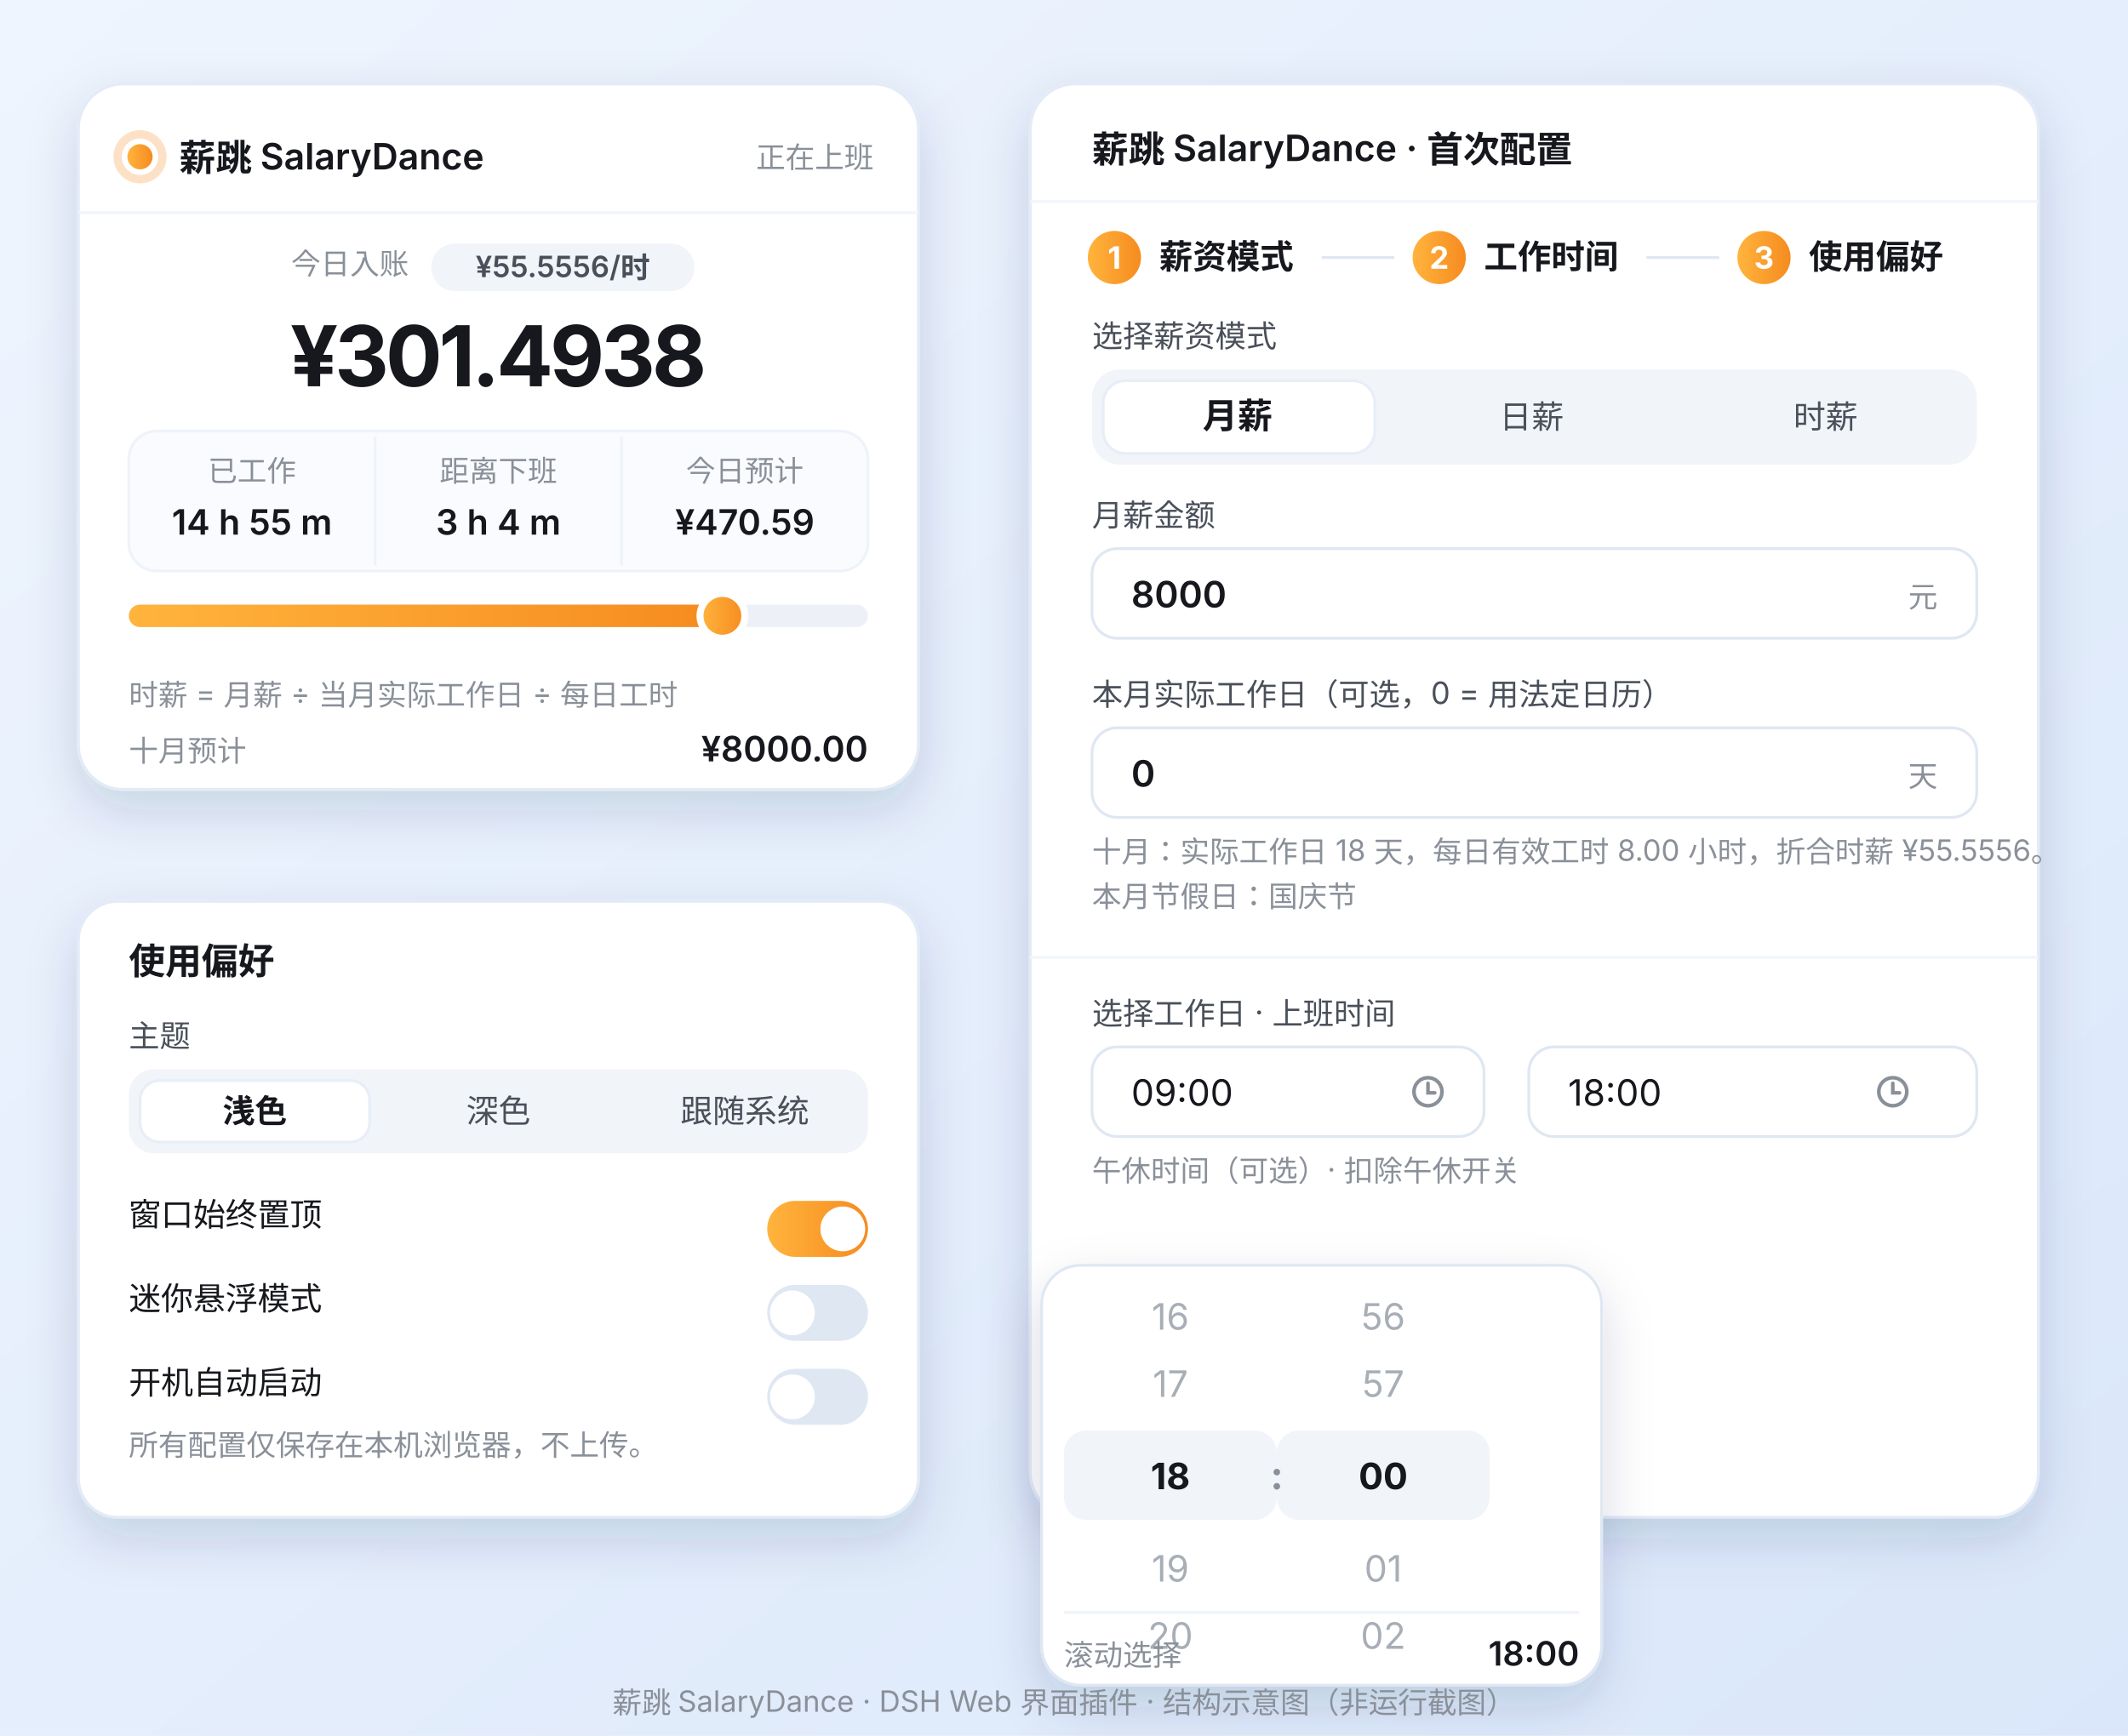
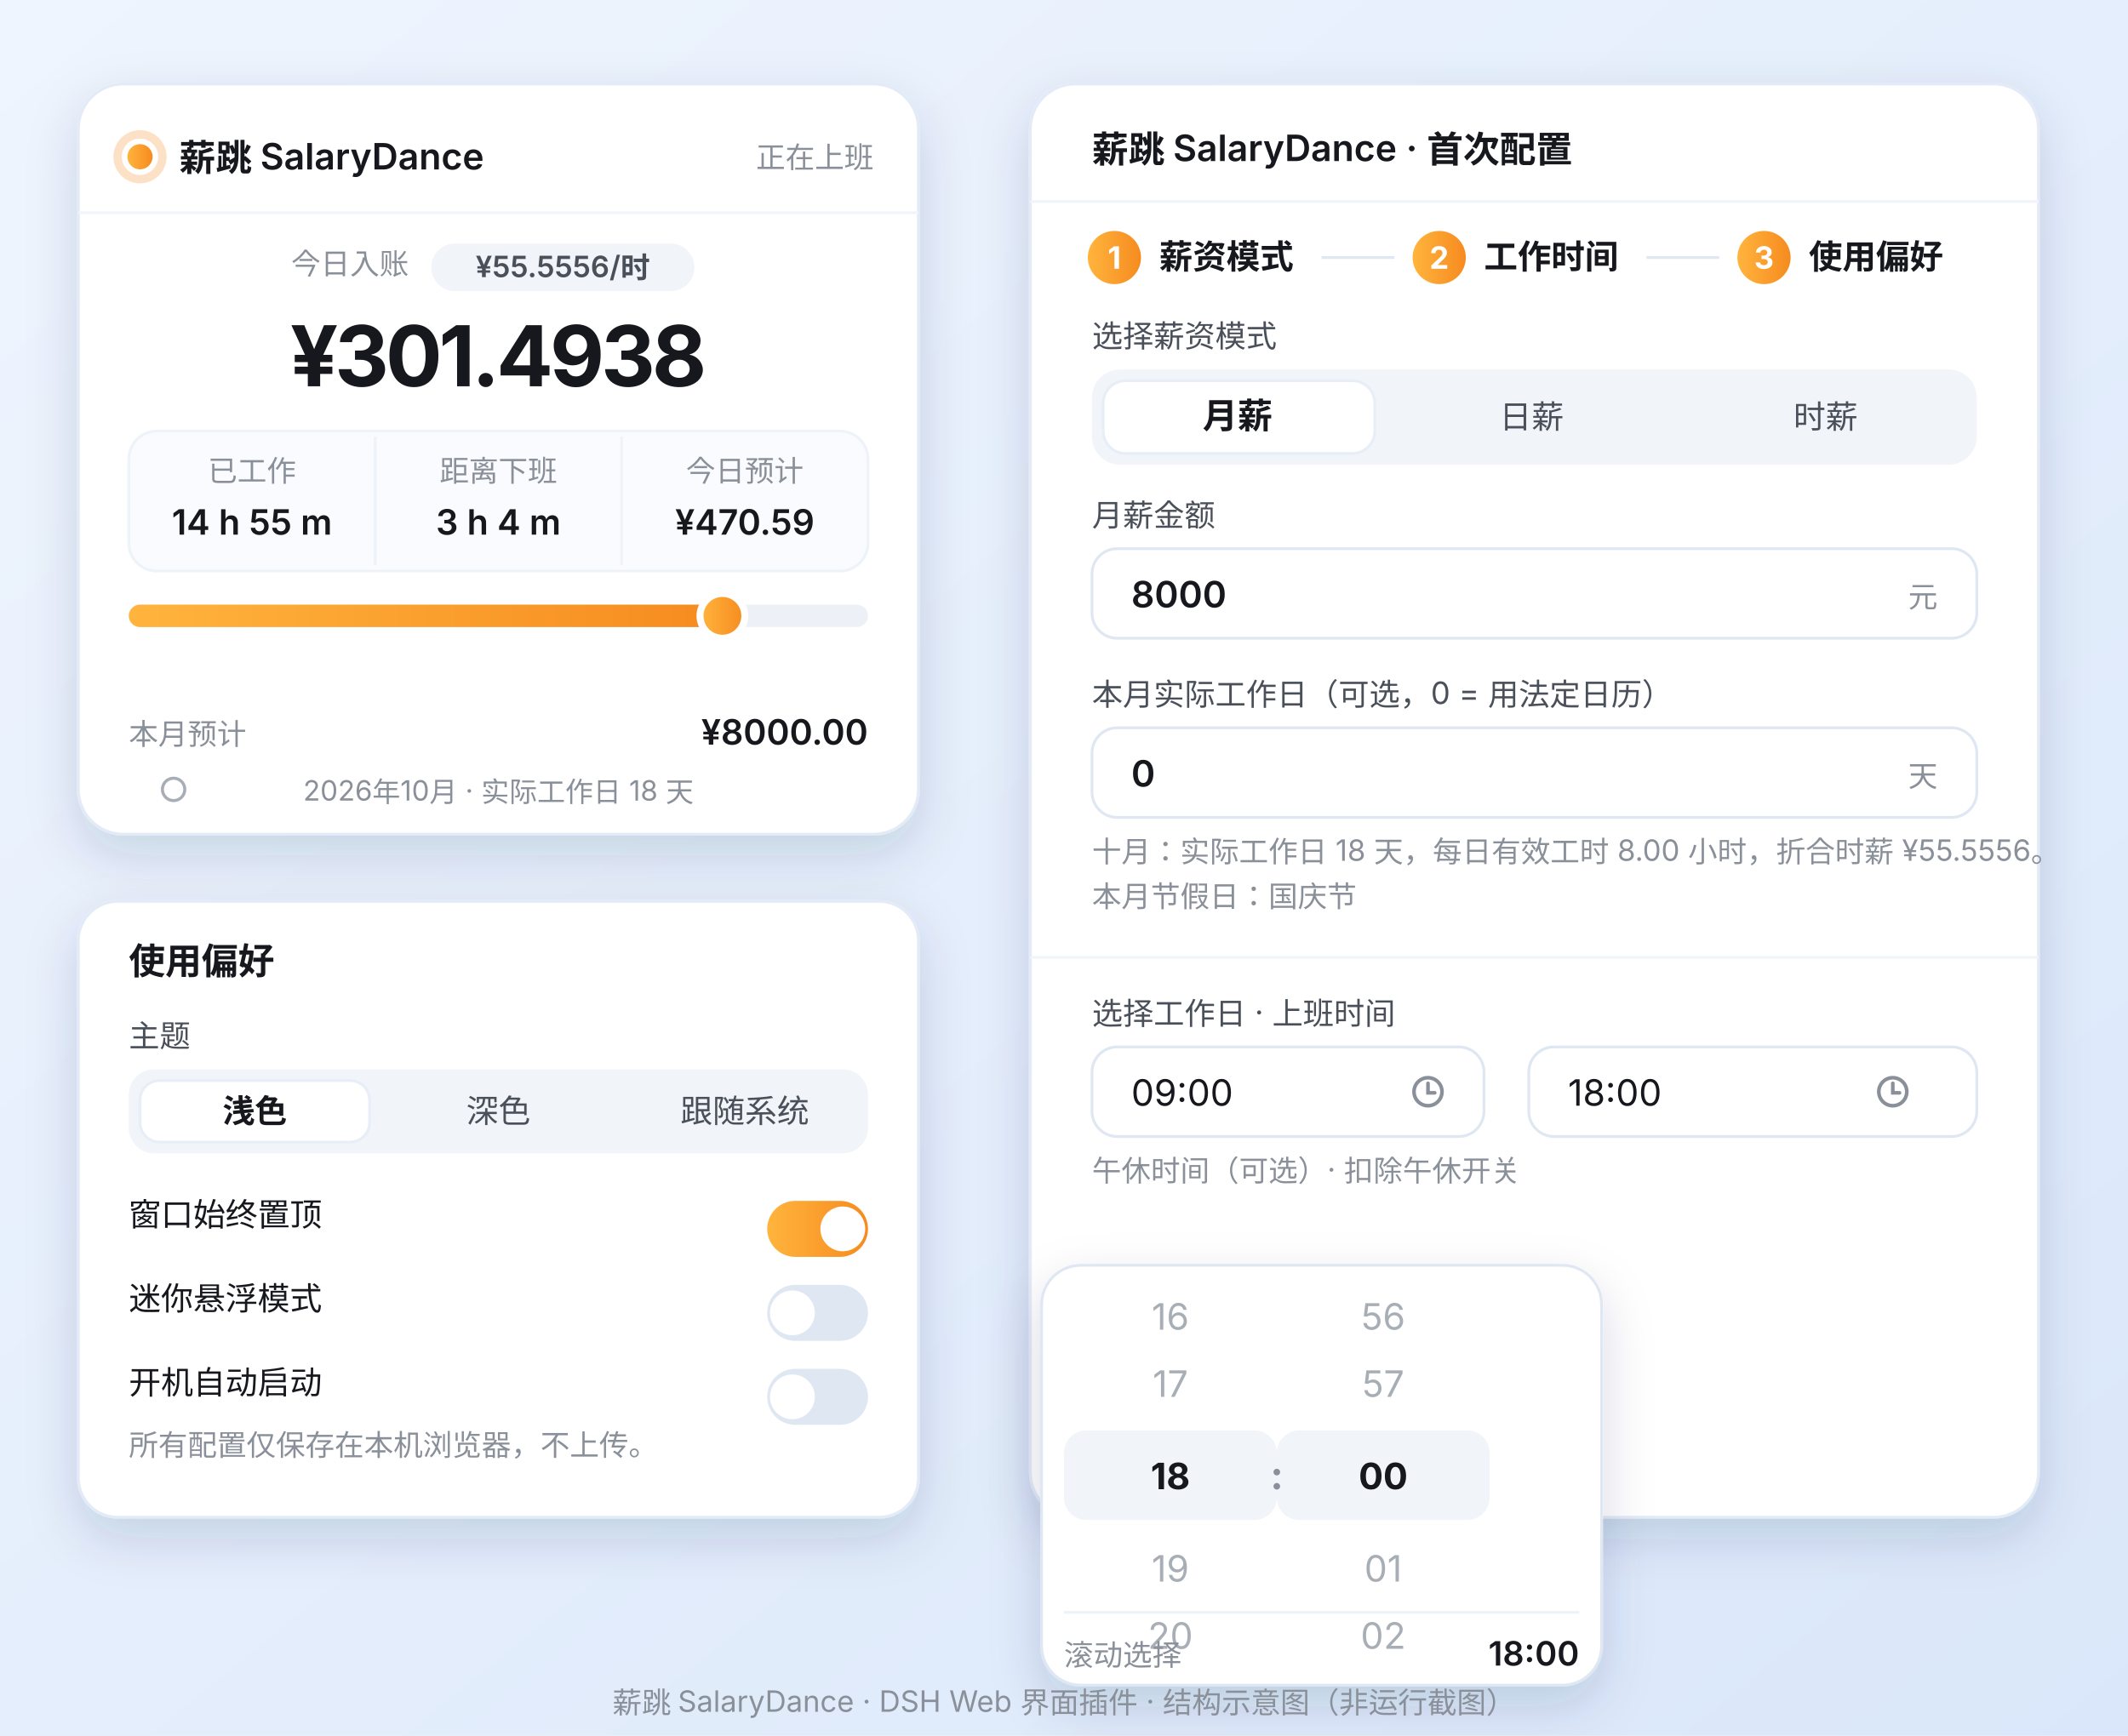
<svg xmlns="http://www.w3.org/2000/svg" viewBox="0 0 760 620" width="760" height="620" role="img" aria-label="薪跳 SalaryDance 界面结构示意图">
  <defs>
    <linearGradient id="bg" x1="0" y1="0" x2="1" y2="1">
      <stop offset="0" stop-color="#eff5fe" />
      <stop offset="1" stop-color="#dae7fa" />
    </linearGradient>
    <linearGradient id="accent" x1="0" y1="0" x2="1" y2="0">
      <stop offset="0" stop-color="#ffb43d" />
      <stop offset="1" stop-color="#f68b1f" />
    </linearGradient>
    <filter id="card-shadow" x="-25%" y="-25%" width="150%" height="160%">
      <feDropShadow dx="0" dy="7" stdDeviation="9" flood-color="#1b2a4a" flood-opacity="0.15" />
    </filter>
    <style>
      .t  { font-family: -apple-system, BlinkMacSystemFont, "PingFang SC", "Hiragino Sans GB", "Microsoft YaHei", sans-serif; }
      .lbl { font-size: 11px; fill: #4a505a; }
      .cap { font-size: 10.5px; fill: #8a9099; }
      .val { font-size: 12.5px; font-weight: 600; fill: #16181d; }
      .ttl { font-size: 13px; font-weight: 600; fill: #16181d; }
      .tn  { font-size: 11.5px; fill: #4a505a; }
      .num { font-size: 13px; fill: #16181d; font-variant-numeric: tabular-nums; }
    </style>
  </defs>
  <rect width="760" height="620" fill="url(#bg)" />
  <g filter="url(#card-shadow)">
-     <rect x="28" y="30" width="300" height="252" rx="16" fill="#ffffff" stroke="#e3ebf7" />
+     <rect x="28" y="30" width="300" height="268" rx="16" fill="#ffffff" stroke="#e3ebf7" />
  </g>
  <circle cx="50" cy="56" r="4.5" fill="url(#accent)" />
  <circle cx="50" cy="56" r="8" fill="none" stroke="#f68b1f" stroke-opacity="0.25" stroke-width="3" />
  <text class="t ttl" x="64" y="61">薪跳 SalaryDance</text>
  <text class="t cap" x="312" y="60" text-anchor="end">正在上班</text>
  <line x1="28" y1="76" x2="328" y2="76" stroke="#f1f5fb" />
  <text class="t cap" x="146" y="98" text-anchor="end">今日入账</text>
  <rect x="154" y="87" width="94" height="17" rx="8.5" fill="#f1f4f9" />
  <text class="t" x="201" y="99" text-anchor="middle" font-size="10.5" font-weight="600" fill="#4a505a">¥55.5556/时</text>
  <text class="t" x="178" y="138" text-anchor="middle" font-size="30" font-weight="700" fill="#16181d" letter-spacing="-1.2">¥301.4938</text>
  <rect x="46" y="154" width="264" height="50" rx="10" fill="#fafbfe" stroke="#eef3f9" />
  <line x1="134" y1="156" x2="134" y2="202" stroke="#eef3f9" />
  <line x1="222" y1="156" x2="222" y2="202" stroke="#eef3f9" />
  <g class="t" text-anchor="middle">
    <text class="cap" x="90" y="172">已工作</text>
    <text class="val" x="90" y="191">14 h 55 m</text>
    <text class="cap" x="178" y="172">距离下班</text>
    <text class="val" x="178" y="191">3 h 4 m</text>
    <text class="cap" x="266" y="172">今日预计</text>
    <text class="val" x="266" y="191">¥470.59</text>
  </g>
  <rect x="46" y="216" width="264" height="8" rx="4" fill="#edf1f7" />
  <rect x="46" y="216" width="212" height="8" rx="4" fill="url(#accent)" />
  <circle cx="258" cy="220" r="8" fill="url(#accent)" stroke="#ffffff" stroke-width="2.5" />
-   <text class="t cap" x="46" y="252">时薪 = 月薪 ÷ 当月实际工作日 ÷ 每日工时</text>
-   <text class="t cap" x="46" y="272">十月预计</text>
-   <text class="t val" x="310" y="272" text-anchor="end">¥8000.00</text>
+   <text class="t cap" x="46" y="266">本月预计</text>
+   <text class="t val" x="310" y="266" text-anchor="end">¥8000.00</text>
+   <circle cx="62" cy="282" r="4" fill="none" stroke="#a8aeb6" stroke-width="1.1" />
+   <text class="t" x="178" y="286" text-anchor="middle" font-size="10" fill="#8a9099">2026年10月 · 实际工作日 18 天</text>
  <g filter="url(#card-shadow)">
    <rect x="368" y="30" width="360" height="512" rx="16" fill="#ffffff" stroke="#e3ebf7" />
  </g>
  <text class="t ttl" x="390" y="58">薪跳 SalaryDance · 首次配置</text>
  <line x1="368" y1="72" x2="728" y2="72" stroke="#f1f5fb" />
  <g class="t">
    <circle cx="398" cy="92" r="9.5" fill="url(#accent)" />
    <text x="398" y="96" text-anchor="middle" font-size="11" font-weight="700" fill="#ffffff">1</text>
    <text x="414" y="96" font-size="12" font-weight="600" fill="#16181d">薪资模式</text>
    <line x1="472" y1="92" x2="498" y2="92" stroke="#dfe7f2" />
    <circle cx="514" cy="92" r="9.5" fill="url(#accent)" />
    <text x="514" y="96" text-anchor="middle" font-size="11" font-weight="700" fill="#ffffff">2</text>
    <text x="530" y="96" font-size="12" font-weight="600" fill="#16181d">工作时间</text>
    <line x1="588" y1="92" x2="614" y2="92" stroke="#dfe7f2" />
    <circle cx="630" cy="92" r="9.5" fill="url(#accent)" />
    <text x="630" y="96" text-anchor="middle" font-size="11" font-weight="700" fill="#ffffff">3</text>
    <text x="646" y="96" font-size="12" font-weight="600" fill="#16181d">使用偏好</text>
  </g>
  <g class="t">
    <text class="lbl" x="390" y="124">选择薪资模式</text>
    <rect x="390" y="132" width="316" height="34" rx="10" fill="#f1f4f9" />
    <rect x="394" y="136" width="97" height="26" rx="8" fill="#ffffff" stroke="#e8eef7" />
    <text x="442" y="153" text-anchor="middle" font-size="12.5" font-weight="600" fill="#16181d">月薪</text>
    <text x="547" y="153" text-anchor="middle" class="tn">日薪</text>
    <text x="652" y="153" text-anchor="middle" class="tn">时薪</text>
    <text class="lbl" x="390" y="188">月薪金额</text>
    <rect x="390" y="196" width="316" height="32" rx="9" fill="#ffffff" stroke="#dfe7f2" />
    <text x="404" y="217" font-size="13" font-weight="600" fill="#16181d">8000</text>
    <text class="cap" x="692" y="217" text-anchor="end">元</text>
    <text class="lbl" x="390" y="252">本月实际工作日（可选，0 = 用法定日历）</text>
    <rect x="390" y="260" width="316" height="32" rx="9" fill="#ffffff" stroke="#dfe7f2" />
    <text x="404" y="281" font-size="13" font-weight="600" fill="#16181d">0</text>
    <text class="cap" x="692" y="281" text-anchor="end">天</text>
    <text class="cap" x="390" y="308">十月：实际工作日 18 天，每日有效工时 8.00 小时，折合时薪 ¥55.5556。</text>
    <text class="cap" x="390" y="324">本月节假日：国庆节</text>
  </g>
  <g class="t">
    <line x1="368" y1="342" x2="728" y2="342" stroke="#f1f5fb" />
    <text class="lbl" x="390" y="366">选择工作日 · 上班时间</text>
    <rect x="390" y="374" width="140" height="32" rx="9" fill="#ffffff" stroke="#dfe7f2" />
    <text x="404" y="395" class="num">09:00</text>
    <circle cx="510" cy="390" r="5" fill="none" stroke="#8a9099" stroke-width="1.3" />
    <path d="M510 387 v3.4 h2.4" fill="none" stroke="#8a9099" stroke-width="1.3" stroke-linecap="round" />
    <rect x="546" y="374" width="160" height="32" rx="9" fill="#ffffff" stroke="#dfe7f2" />
    <text x="560" y="395" class="num">18:00</text>
    <circle cx="676" cy="390" r="5" fill="none" stroke="#8a9099" stroke-width="1.3" />
    <path d="M676 387 v3.4 h2.4" fill="none" stroke="#8a9099" stroke-width="1.3" stroke-linecap="round" />
    <text class="cap" x="390" y="422">午休时间（可选）· 扣除午休开关</text>
  </g>
  <g filter="url(#card-shadow)">
    <rect x="372" y="452" width="200" height="150" rx="14" fill="#ffffff" stroke="#dfe7f2" />
  </g>
  <g class="t">
    <rect x="380" y="511" width="76" height="32" rx="8" fill="#f1f4f9" />
    <rect x="456" y="511" width="76" height="32" rx="8" fill="#f1f4f9" />
    <g text-anchor="middle" font-variant-numeric="tabular-nums" font-size="13">
      <text x="418" y="475" fill="#a8aeb6">16</text>
      <text x="418" y="499" fill="#a8aeb6">17</text>
      <text x="418" y="532" font-weight="700" fill="#16181d">18</text>
      <text x="418" y="565" fill="#a8aeb6">19</text>
      <text x="418" y="589" fill="#a8aeb6">20</text>
      <text x="494" y="475" fill="#a8aeb6">56</text>
      <text x="494" y="499" fill="#a8aeb6">57</text>
      <text x="494" y="532" font-weight="700" fill="#16181d">00</text>
      <text x="494" y="565" fill="#a8aeb6">01</text>
      <text x="494" y="589" fill="#a8aeb6">02</text>
    </g>
    <text x="456" y="532" font-size="14" font-weight="700" fill="#8a9099" text-anchor="middle">:</text>
    <line x1="380" y1="576" x2="564" y2="576" stroke="#eef3f9" />
    <text class="cap" x="380" y="595">滚动选择</text>
    <text x="564" y="595" text-anchor="end" font-size="12" font-weight="600" fill="#16181d">18:00</text>
  </g>
  <g filter="url(#card-shadow)">
    <rect x="28" y="322" width="300" height="220" rx="14" fill="#ffffff" stroke="#e3ebf7" />
  </g>
  <g class="t">
    <text class="ttl" x="46" y="348">使用偏好</text>
    <text class="lbl" x="46" y="374">主题</text>
    <rect x="46" y="382" width="264" height="30" rx="9" fill="#f1f4f9" />
    <rect x="50" y="386" width="82" height="22" rx="7" fill="#ffffff" stroke="#e8eef7" />
    <text x="91" y="401" text-anchor="middle" font-size="11.5" font-weight="600" fill="#16181d">浅色</text>
    <text x="178" y="401" text-anchor="middle" font-size="11.5" fill="#4a505a">深色</text>
    <text x="266" y="401" text-anchor="middle" font-size="11.5" fill="#4a505a">跟随系统</text>
    <text x="46" y="438" font-size="11.5" fill="#16181d">窗口始终置顶</text>
    <rect x="274" y="429" width="36" height="20" rx="10" fill="url(#accent)" />
    <circle cx="301" cy="439" r="8" fill="#ffffff" />
    <text x="46" y="468" font-size="11.5" fill="#16181d">迷你悬浮模式</text>
    <rect x="274" y="459" width="36" height="20" rx="10" fill="#dfe7f2" />
    <circle cx="283" cy="469" r="8" fill="#ffffff" />
    <text x="46" y="498" font-size="11.5" fill="#16181d">开机自动启动</text>
    <rect x="274" y="489" width="36" height="20" rx="10" fill="#dfe7f2" />
    <circle cx="283" cy="499" r="8" fill="#ffffff" />
    <text class="cap" x="46" y="520">所有配置仅保存在本机浏览器，不上传。</text>
  </g>
  <text class="t cap" x="380" y="612" text-anchor="middle">薪跳 SalaryDance · DSH Web 界面插件 · 结构示意图（非运行截图）</text>
</svg>
